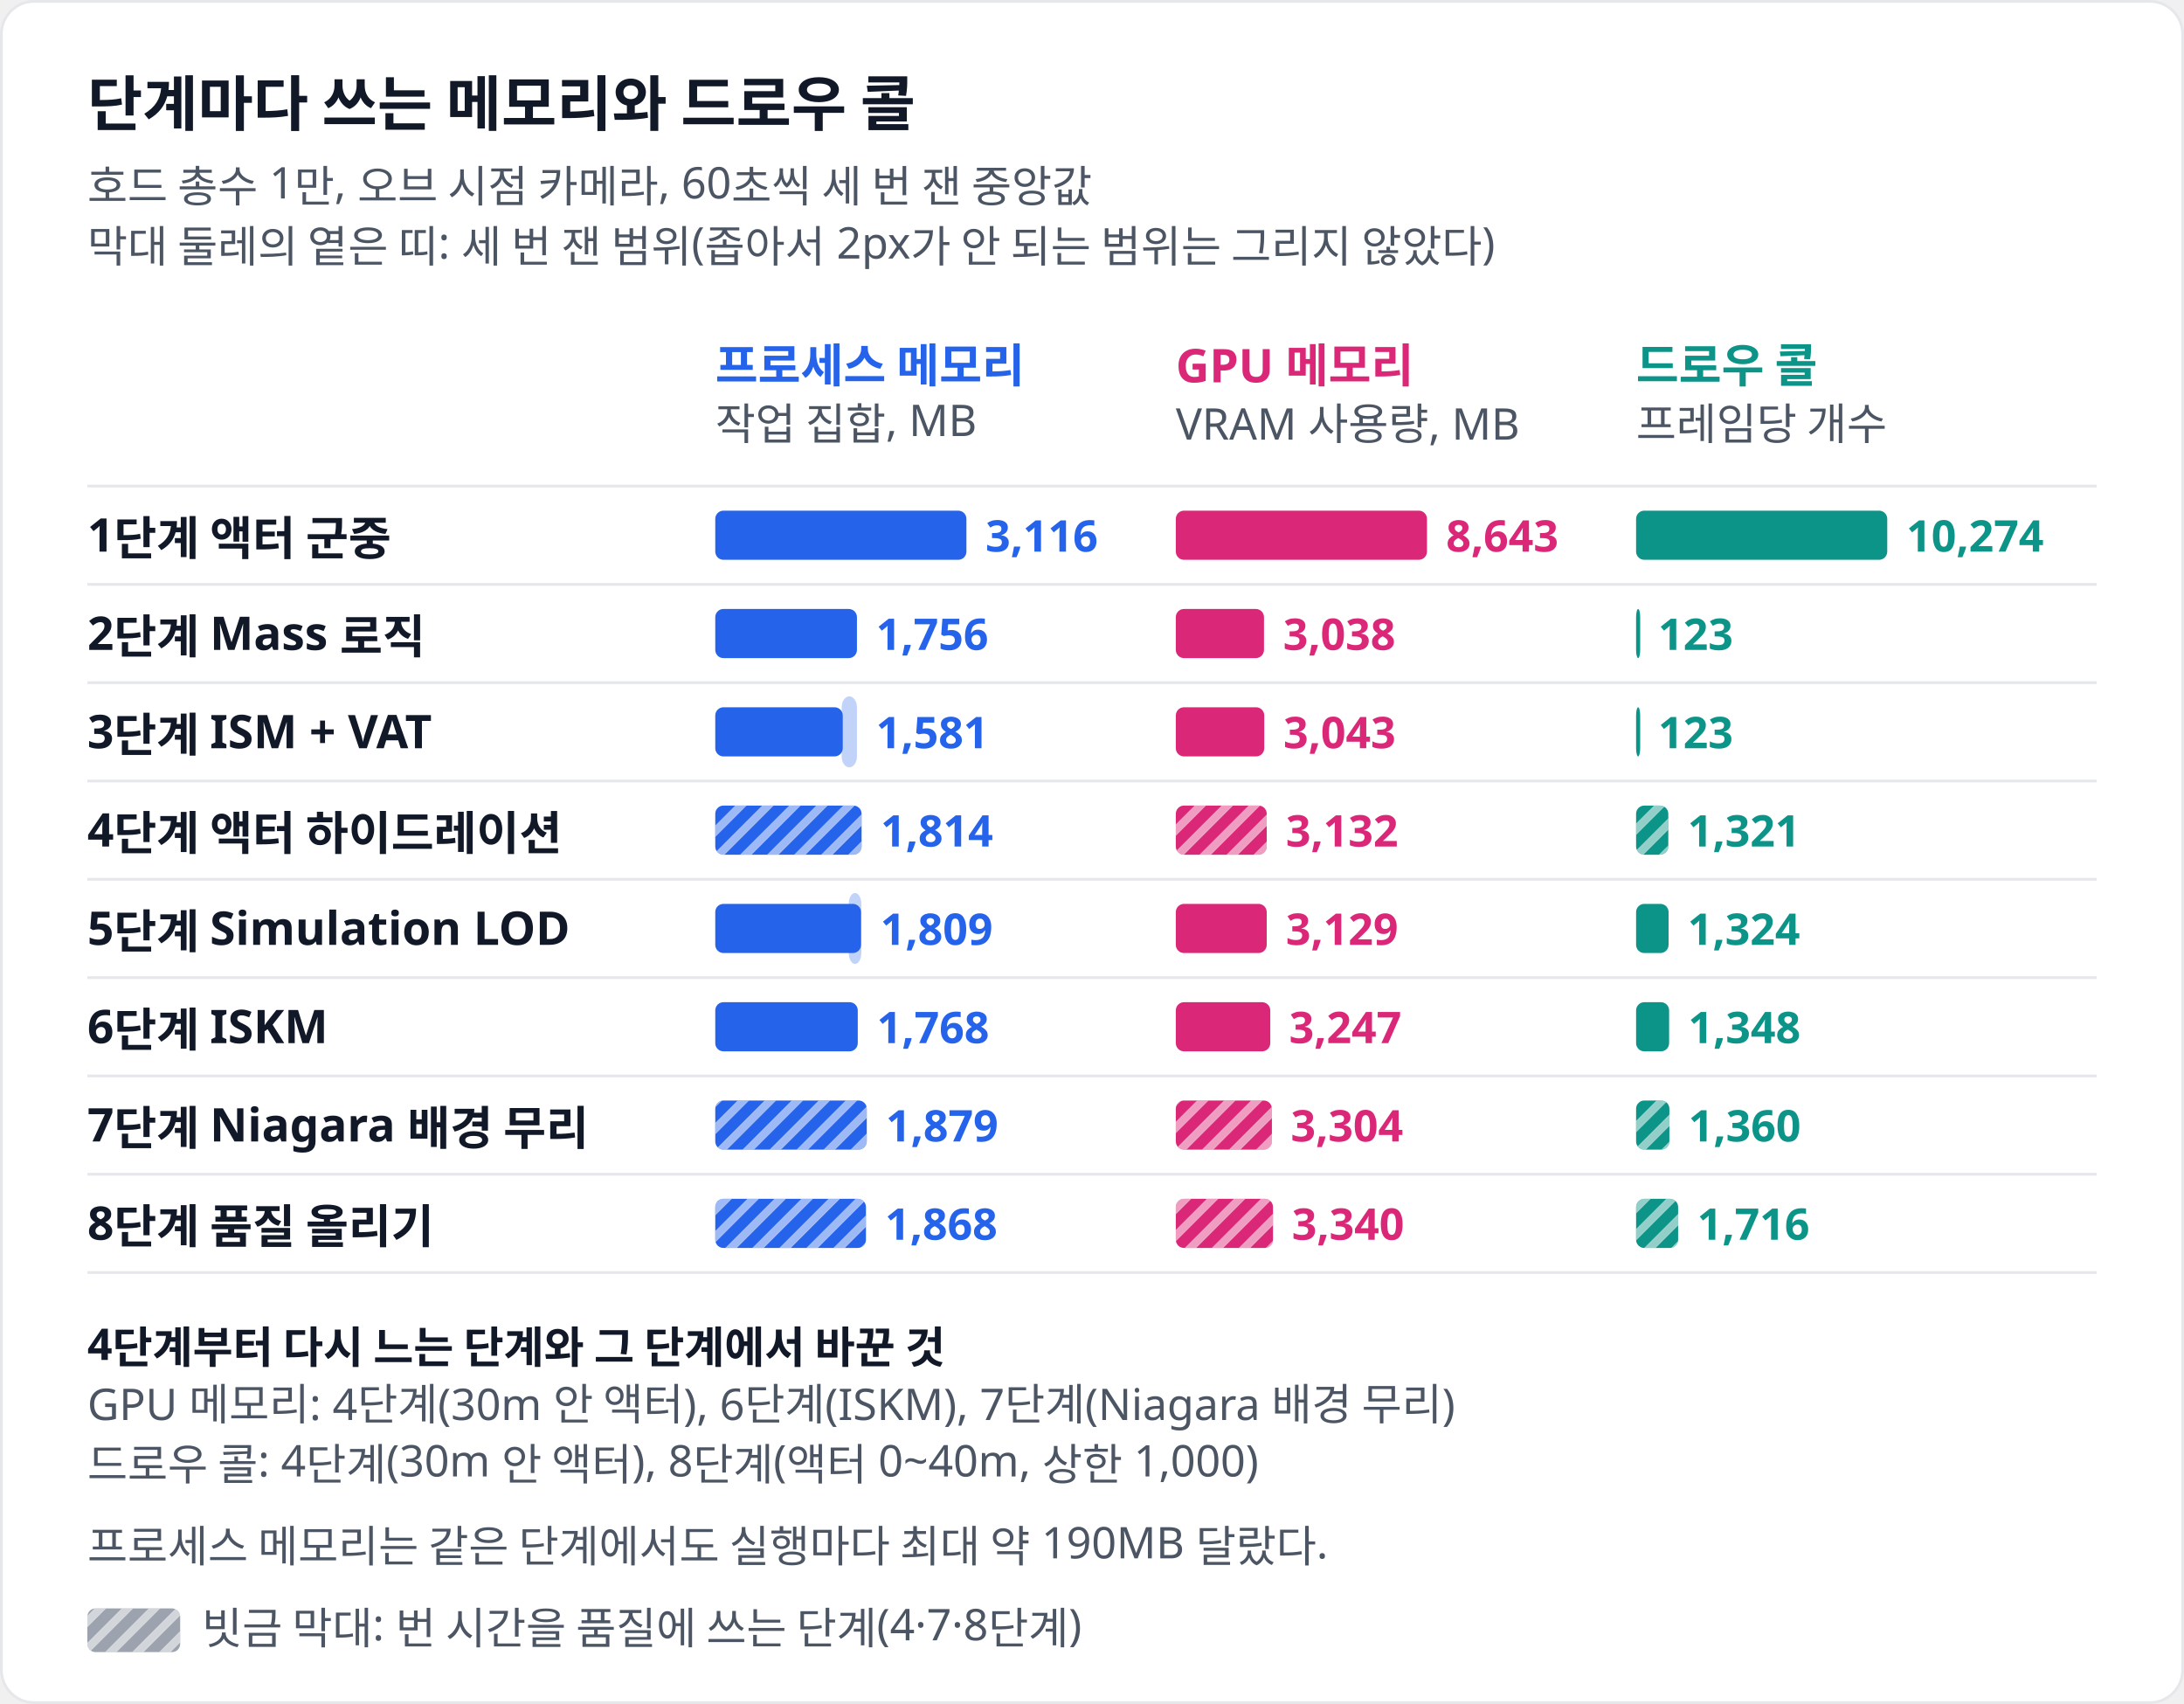
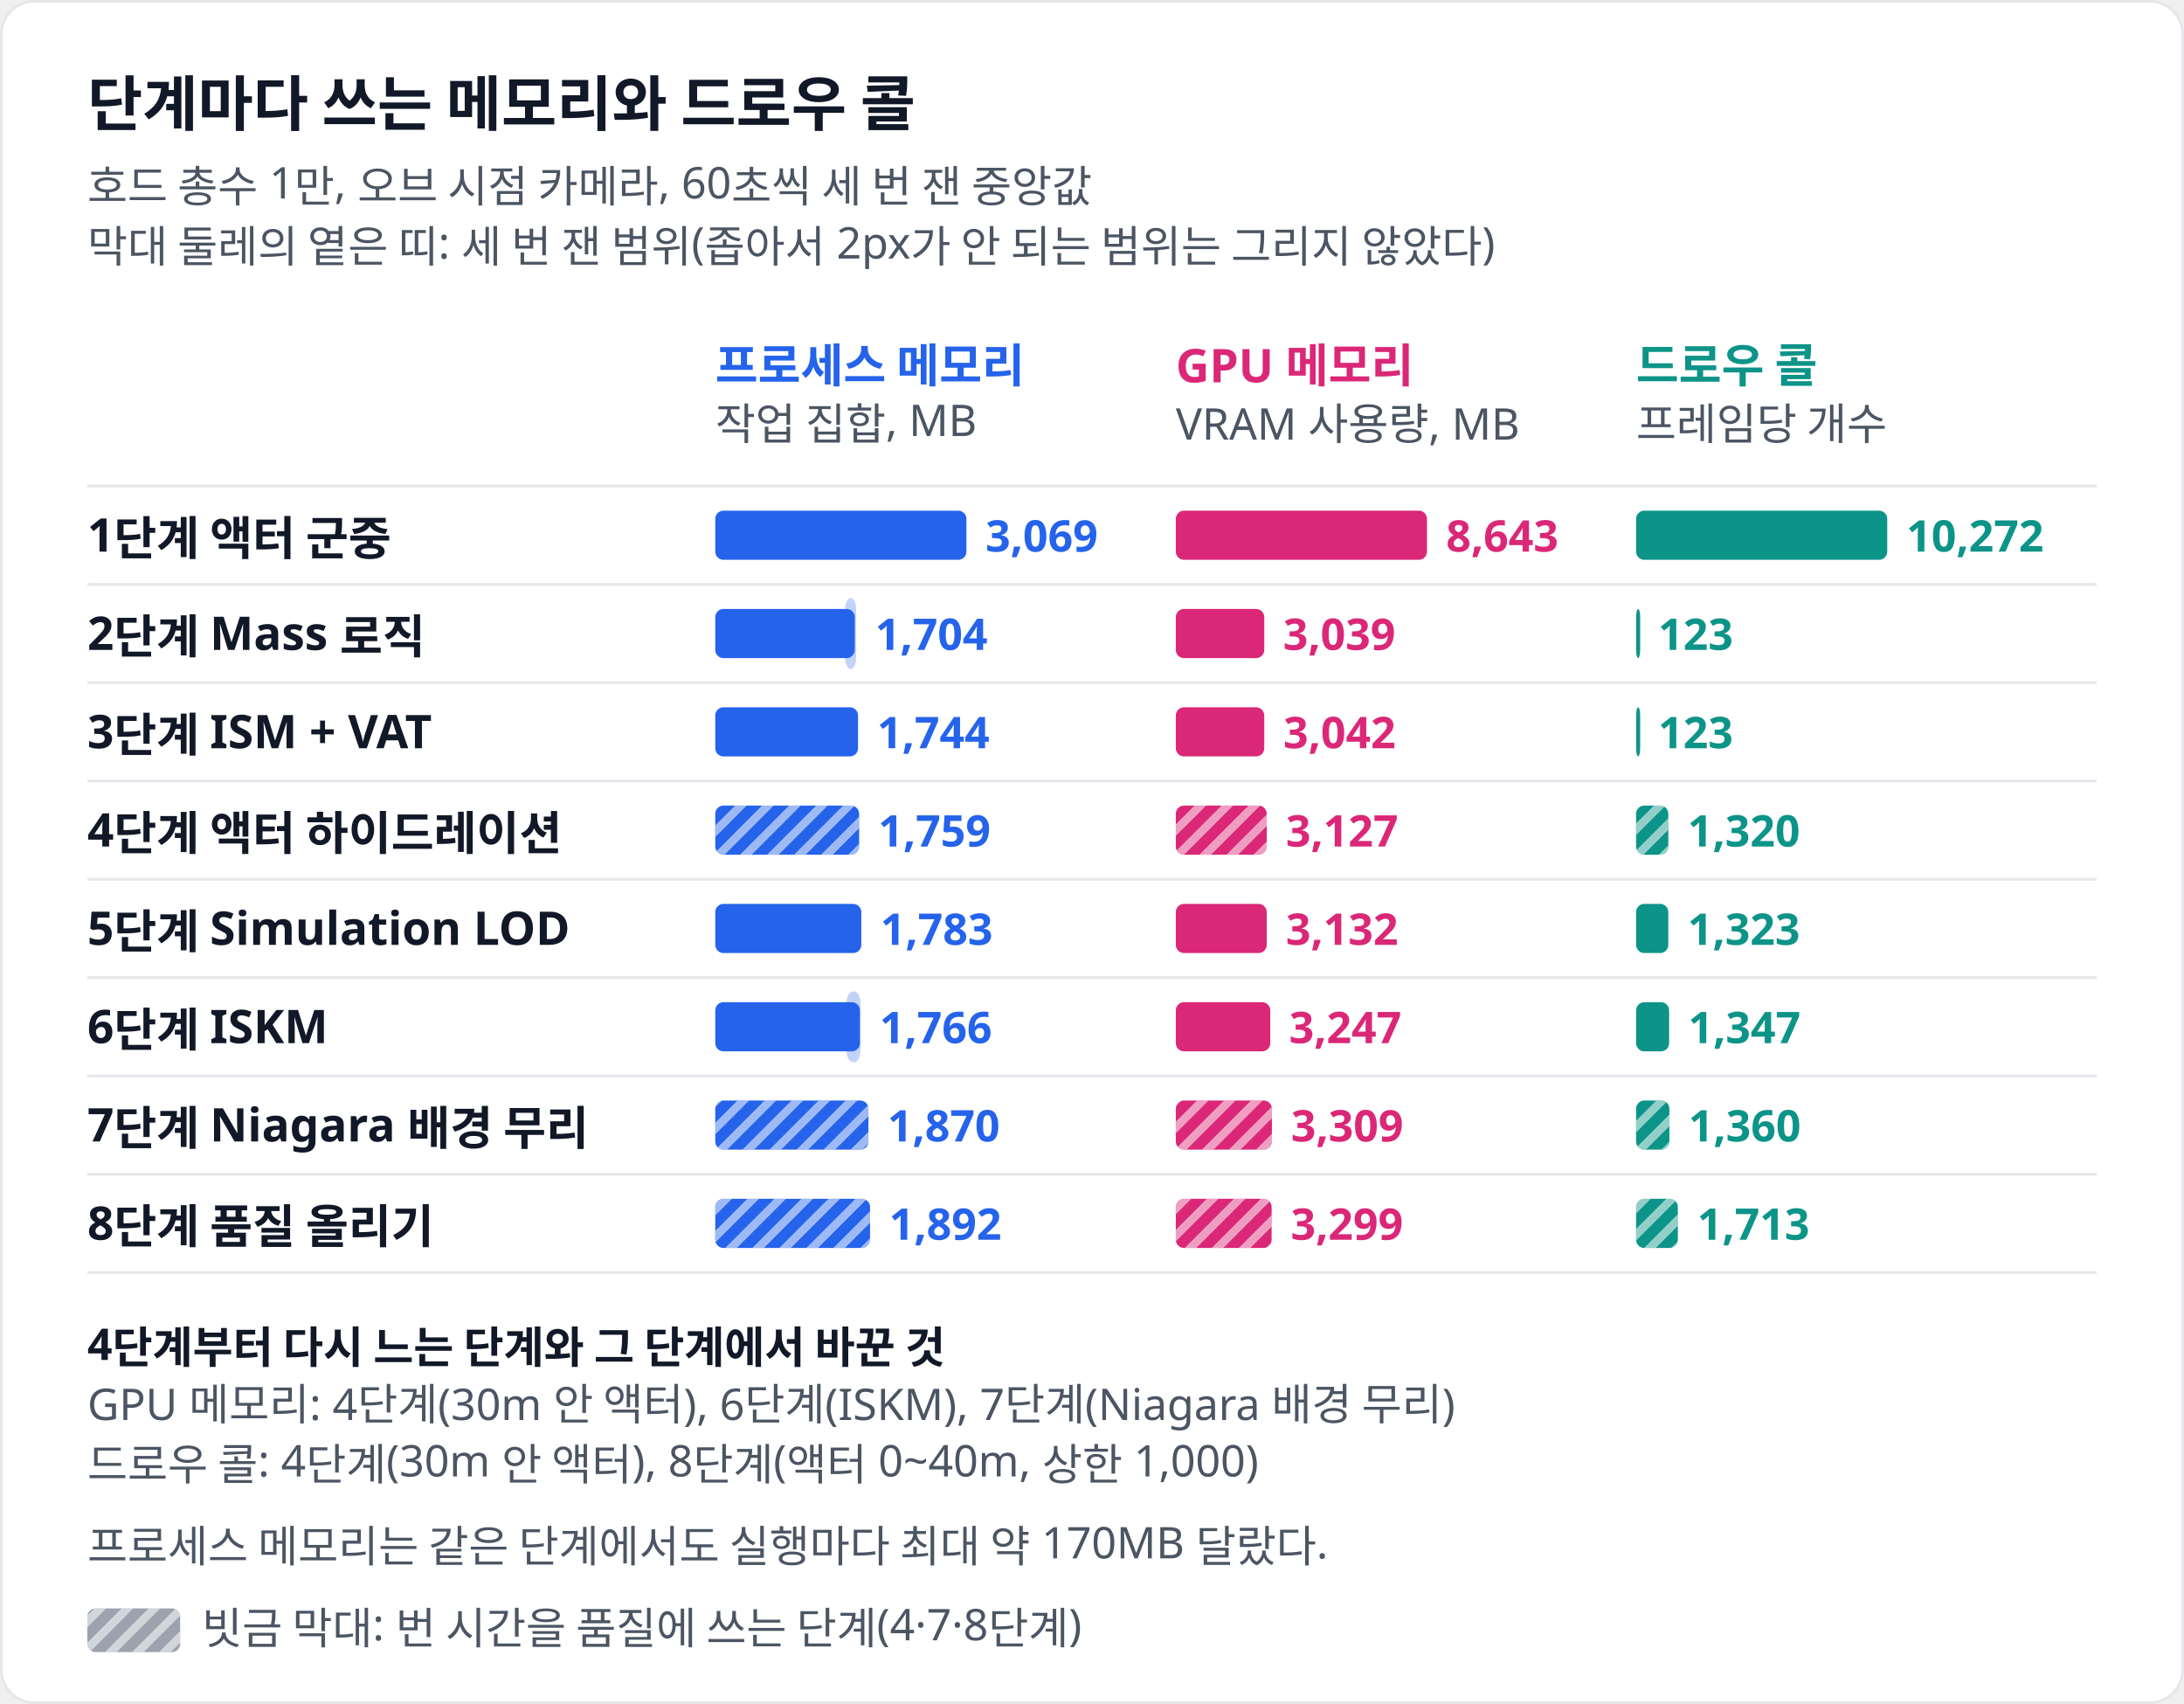
<svg xmlns="http://www.w3.org/2000/svg" width="800" height="624" viewBox="0 0 800 624" font-family="Malgun Gothic, Apple SD Gothic Neo, Noto Sans KR, Segoe UI, sans-serif" font-size="16" fill="#111827">
  <rect x="0.5" y="0.5" width="799" height="623" rx="12" fill="#ffffff" stroke="#e5e7eb" />
  <defs>
    <pattern id="spend" patternUnits="userSpaceOnUse" width="7" height="7" patternTransform="rotate(45)">
      <rect width="3" height="7" fill="#ffffff" fill-opacity="0.55" />
    </pattern>
  </defs>
  <text x="32" y="46" font-size="22" font-weight="700">단계마다 쓰는 메모리와 드로우 콜</text>
  <text x="32" y="74" font-size="16" fill="#4b5563">호드 총수 1만, 오브 시점 카메라, 60초씩 세 번 잰 중앙값</text>
  <text x="32" y="96" font-size="16" fill="#4b5563">막대 둘레의 옅은 띠: 세 번 잰 범위(좁아서 2px가 안 되는 범위는 그리지 않았다)</text>
  <text x="262.0" y="140" font-size="17" font-weight="700" fill="#2563eb">프로세스 메모리</text>
  <text x="262.0" y="161" font-size="16" fill="#4b5563">작업 집합, MB</text>
  <text x="430.7" y="140" font-size="17" font-weight="700" fill="#db2777">GPU 메모리</text>
  <text x="430.7" y="161" font-size="16" fill="#4b5563">VRAM 사용량, MB</text>
  <text x="599.3" y="140" font-size="17" font-weight="700" fill="#0d9488">드로우 콜</text>
  <text x="599.3" y="161" font-size="16" fill="#4b5563">프레임당 개수</text>
  <line x1="32" y1="178" x2="768" y2="178" stroke="#e5e7eb" />
  <text x="32" y="202" font-size="17" font-weight="700">1단계 액터 군중</text>
  <rect x="262.0" y="187" width="92.0" height="18" rx="3" fill="#2563eb" />
-   <text x="361.0" y="202" font-size="16" font-weight="700" fill="#2563eb">3,116</text>
+   <text x="361.0" y="202" font-size="16" font-weight="700" fill="#2563eb">3,069</text>
  <rect x="430.7" y="187" width="92.0" height="18" rx="3" fill="#db2777" />
  <text x="529.7" y="202" font-size="16" font-weight="700" fill="#db2777">8,643</text>
  <rect x="599.3" y="187" width="92.0" height="18" rx="3" fill="#0d9488" />
-   <text x="698.3" y="202" font-size="16" font-weight="700" fill="#0d9488">10,274</text>
+   <text x="698.3" y="202" font-size="16" font-weight="700" fill="#0d9488">10,272</text>
  <line x1="32" y1="214" x2="768" y2="214" stroke="#e5e7eb" />
  <text x="32" y="238" font-size="17" font-weight="700">2단계 Mass 로직</text>
-   <rect x="262.0" y="223" width="51.9" height="18" rx="3" fill="#2563eb" />
-   <text x="320.9" y="238" font-size="16" font-weight="700" fill="#2563eb">1,756</text>
-   <rect x="430.7" y="223" width="32.3" height="18" rx="3" fill="#db2777" />
-   <text x="470.0" y="238" font-size="16" font-weight="700" fill="#db2777">3,038</text>
+   <rect x="309.6" y="219" width="4.0" height="26" rx="4" fill="#2563eb" fill-opacity="0.28" />
+   <rect x="262.0" y="223" width="51.1" height="18" rx="3" fill="#2563eb" />
+   <text x="320.6" y="238" font-size="16" font-weight="700" fill="#2563eb">1,704</text>
+   <rect x="430.7" y="223" width="32.4" height="18" rx="3" fill="#db2777" />
+   <text x="470.0" y="238" font-size="16" font-weight="700" fill="#db2777">3,039</text>
  <rect x="599.3" y="223" width="1.5" height="18" rx="3" fill="#0d9488" />
  <text x="607.4" y="238" font-size="16" font-weight="700" fill="#0d9488">123</text>
  <line x1="32" y1="250" x2="768" y2="250" stroke="#e5e7eb" />
  <text x="32" y="274" font-size="17" font-weight="700">3단계 ISM + VAT</text>
-   <rect x="308.3" y="255" width="5.6" height="26" rx="4" fill="#2563eb" fill-opacity="0.28" />
-   <rect x="262.0" y="259" width="46.7" height="18" rx="3" fill="#2563eb" />
-   <text x="320.9" y="274" font-size="16" font-weight="700" fill="#2563eb">1,581</text>
+   <rect x="262.0" y="259" width="52.3" height="18" rx="3" fill="#2563eb" />
+   <text x="321.3" y="274" font-size="16" font-weight="700" fill="#2563eb">1,744</text>
  <rect x="430.7" y="259" width="32.4" height="18" rx="3" fill="#db2777" />
-   <text x="470.1" y="274" font-size="16" font-weight="700" fill="#db2777">3,043</text>
+   <text x="470.1" y="274" font-size="16" font-weight="700" fill="#db2777">3,042</text>
  <rect x="599.3" y="259" width="1.5" height="18" rx="3" fill="#0d9488" />
  <text x="607.4" y="274" font-size="16" font-weight="700" fill="#0d9488">123</text>
  <line x1="32" y1="286" x2="768" y2="286" stroke="#e5e7eb" />
  <text x="32" y="310" font-size="17" font-weight="700">4단계 액터 하이드레이션</text>
-   <rect x="262.0" y="295" width="53.6" height="18" rx="3" fill="#2563eb" />
-   <rect x="262.0" y="295" width="53.6" height="18" rx="3" fill="url(#spend)" />
-   <text x="322.6" y="310" font-size="16" font-weight="700" fill="#2563eb">1,814</text>
+   <rect x="262.0" y="295" width="52.7" height="18" rx="3" fill="#2563eb" />
+   <rect x="262.0" y="295" width="52.7" height="18" rx="3" fill="url(#spend)" />
+   <text x="321.7" y="310" font-size="16" font-weight="700" fill="#2563eb">1,759</text>
  <rect x="430.7" y="295" width="33.3" height="18" rx="3" fill="#db2777" />
  <rect x="430.7" y="295" width="33.3" height="18" rx="3" fill="url(#spend)" />
-   <text x="471.0" y="310" font-size="16" font-weight="700" fill="#db2777">3,132</text>
+   <text x="471.0" y="310" font-size="16" font-weight="700" fill="#db2777">3,127</text>
  <rect x="599.3" y="295" width="11.8" height="18" rx="3" fill="#0d9488" />
  <rect x="599.3" y="295" width="11.8" height="18" rx="3" fill="url(#spend)" />
-   <text x="618.2" y="310" font-size="16" font-weight="700" fill="#0d9488">1,321</text>
+   <text x="618.2" y="310" font-size="16" font-weight="700" fill="#0d9488">1,320</text>
  <line x1="32" y1="322" x2="768" y2="322" stroke="#e5e7eb" />
  <text x="32" y="346" font-size="17" font-weight="700">5단계 Simulation LOD</text>
-   <rect x="310.9" y="327" width="4.6" height="26" rx="4" fill="#2563eb" fill-opacity="0.28" />
-   <rect x="262.0" y="331" width="53.4" height="18" rx="3" fill="#2563eb" />
-   <text x="322.5" y="346" font-size="16" font-weight="700" fill="#2563eb">1,809</text>
+   <rect x="262.0" y="331" width="53.5" height="18" rx="3" fill="#2563eb" />
+   <text x="322.5" y="346" font-size="16" font-weight="700" fill="#2563eb">1,783</text>
  <rect x="430.7" y="331" width="33.3" height="18" rx="3" fill="#db2777" />
-   <text x="471.0" y="346" font-size="16" font-weight="700" fill="#db2777">3,129</text>
-   <rect x="599.3" y="331" width="11.9" height="18" rx="3" fill="#0d9488" />
-   <text x="618.2" y="346" font-size="16" font-weight="700" fill="#0d9488">1,324</text>
+   <text x="471.0" y="346" font-size="16" font-weight="700" fill="#db2777">3,132</text>
+   <rect x="599.3" y="331" width="11.8" height="18" rx="3" fill="#0d9488" />
+   <text x="618.2" y="346" font-size="16" font-weight="700" fill="#0d9488">1,323</text>
  <line x1="32" y1="358" x2="768" y2="358" stroke="#e5e7eb" />
  <text x="32" y="382" font-size="17" font-weight="700">6단계 ISKM</text>
-   <rect x="262.0" y="367" width="52.2" height="18" rx="3" fill="#2563eb" />
-   <text x="321.2" y="382" font-size="16" font-weight="700" fill="#2563eb">1,768</text>
+   <rect x="310.1" y="363" width="5.1" height="26" rx="4" fill="#2563eb" fill-opacity="0.28" />
+   <rect x="262.0" y="367" width="53.0" height="18" rx="3" fill="#2563eb" />
+   <text x="322.2" y="382" font-size="16" font-weight="700" fill="#2563eb">1,766</text>
  <rect x="430.7" y="367" width="34.6" height="18" rx="3" fill="#db2777" />
  <text x="472.2" y="382" font-size="16" font-weight="700" fill="#db2777">3,247</text>
  <rect x="599.3" y="367" width="12.1" height="18" rx="3" fill="#0d9488" />
-   <text x="618.4" y="382" font-size="16" font-weight="700" fill="#0d9488">1,348</text>
+   <text x="618.4" y="382" font-size="16" font-weight="700" fill="#0d9488">1,347</text>
  <line x1="32" y1="394" x2="768" y2="394" stroke="#e5e7eb" />
  <text x="32" y="418" font-size="17" font-weight="700">7단계 Niagara 배경 무리</text>
-   <rect x="262.0" y="403" width="55.5" height="18" rx="3" fill="#2563eb" />
-   <rect x="262.0" y="403" width="55.5" height="18" rx="3" fill="url(#spend)" />
-   <text x="324.5" y="418" font-size="16" font-weight="700" fill="#2563eb">1,879</text>
+   <rect x="262.0" y="403" width="56.1" height="18" rx="3" fill="#2563eb" />
+   <rect x="262.0" y="403" width="56.1" height="18" rx="3" fill="url(#spend)" />
+   <text x="325.1" y="418" font-size="16" font-weight="700" fill="#2563eb">1,870</text>
  <rect x="430.7" y="403" width="35.2" height="18" rx="3" fill="#db2777" />
  <rect x="430.7" y="403" width="35.2" height="18" rx="3" fill="url(#spend)" />
-   <text x="472.8" y="418" font-size="16" font-weight="700" fill="#db2777">3,304</text>
+   <text x="472.9" y="418" font-size="16" font-weight="700" fill="#db2777">3,309</text>
  <rect x="599.3" y="403" width="12.2" height="18" rx="3" fill="#0d9488" />
  <rect x="599.3" y="403" width="12.2" height="18" rx="3" fill="url(#spend)" />
  <text x="618.5" y="418" font-size="16" font-weight="700" fill="#0d9488">1,360</text>
  <line x1="32" y1="430" x2="768" y2="430" stroke="#e5e7eb" />
  <text x="32" y="454" font-size="17" font-weight="700">8단계 품질 올리기</text>
-   <rect x="262.0" y="439" width="55.2" height="18" rx="3" fill="#2563eb" />
-   <rect x="262.0" y="439" width="55.2" height="18" rx="3" fill="url(#spend)" />
-   <text x="324.2" y="454" font-size="16" font-weight="700" fill="#2563eb">1,868</text>
-   <rect x="430.7" y="439" width="35.6" height="18" rx="3" fill="#db2777" />
-   <rect x="430.7" y="439" width="35.6" height="18" rx="3" fill="url(#spend)" />
-   <text x="473.2" y="454" font-size="16" font-weight="700" fill="#db2777">3,340</text>
-   <rect x="599.3" y="439" width="15.4" height="18" rx="3" fill="#0d9488" />
-   <rect x="599.3" y="439" width="15.4" height="18" rx="3" fill="url(#spend)" />
-   <text x="621.7" y="454" font-size="16" font-weight="700" fill="#0d9488">1,716</text>
+   <rect x="262.0" y="439" width="56.7" height="18" rx="3" fill="#2563eb" />
+   <rect x="262.0" y="439" width="56.7" height="18" rx="3" fill="url(#spend)" />
+   <text x="325.7" y="454" font-size="16" font-weight="700" fill="#2563eb">1,892</text>
+   <rect x="430.7" y="439" width="35.1" height="18" rx="3" fill="#db2777" />
+   <rect x="430.7" y="439" width="35.1" height="18" rx="3" fill="url(#spend)" />
+   <text x="472.8" y="454" font-size="16" font-weight="700" fill="#db2777">3,299</text>
+   <rect x="599.3" y="439" width="15.3" height="18" rx="3" fill="#0d9488" />
+   <rect x="599.3" y="439" width="15.3" height="18" rx="3" fill="url(#spend)" />
+   <text x="621.7" y="454" font-size="16" font-weight="700" fill="#0d9488">1,713</text>
  <line x1="32" y1="466" x2="768" y2="466" stroke="#e5e7eb" />
  <text x="32" y="498" font-size="16" font-weight="700">4단계부터 다시 느는 단계와 그 단계에서 바꾼 것</text>
  <text x="32" y="520" font-size="16" fill="#4b5563">GPU 메모리: 4단계(30m 안 액터), 6단계(ISKM), 7단계(Niagara 배경 무리)</text>
  <text x="32" y="542" font-size="16" fill="#4b5563">드로우 콜: 4단계(30m 안 액터), 8단계(액터 0~40m, 상한 1,000)</text>
-   <text x="32" y="572" font-size="16" fill="#4b5563">프로세스 메모리는 같은 단계에서도 실행마다 최대 약 190MB 달랐다.</text>
+   <text x="32" y="572" font-size="16" fill="#4b5563">프로세스 메모리는 같은 단계에서도 실행마다 최대 약 170MB 달랐다.</text>
  <rect x="32" y="589" width="34" height="16" rx="3" fill="#9ca3af" />
  <rect x="32" y="589" width="34" height="16" rx="3" fill="url(#spend)" />
  <text x="74" y="602" font-size="16" fill="#4b5563">빗금 막대: 번 시간을 품질에 쓰는 단계(4·7·8단계)</text>
</svg>
